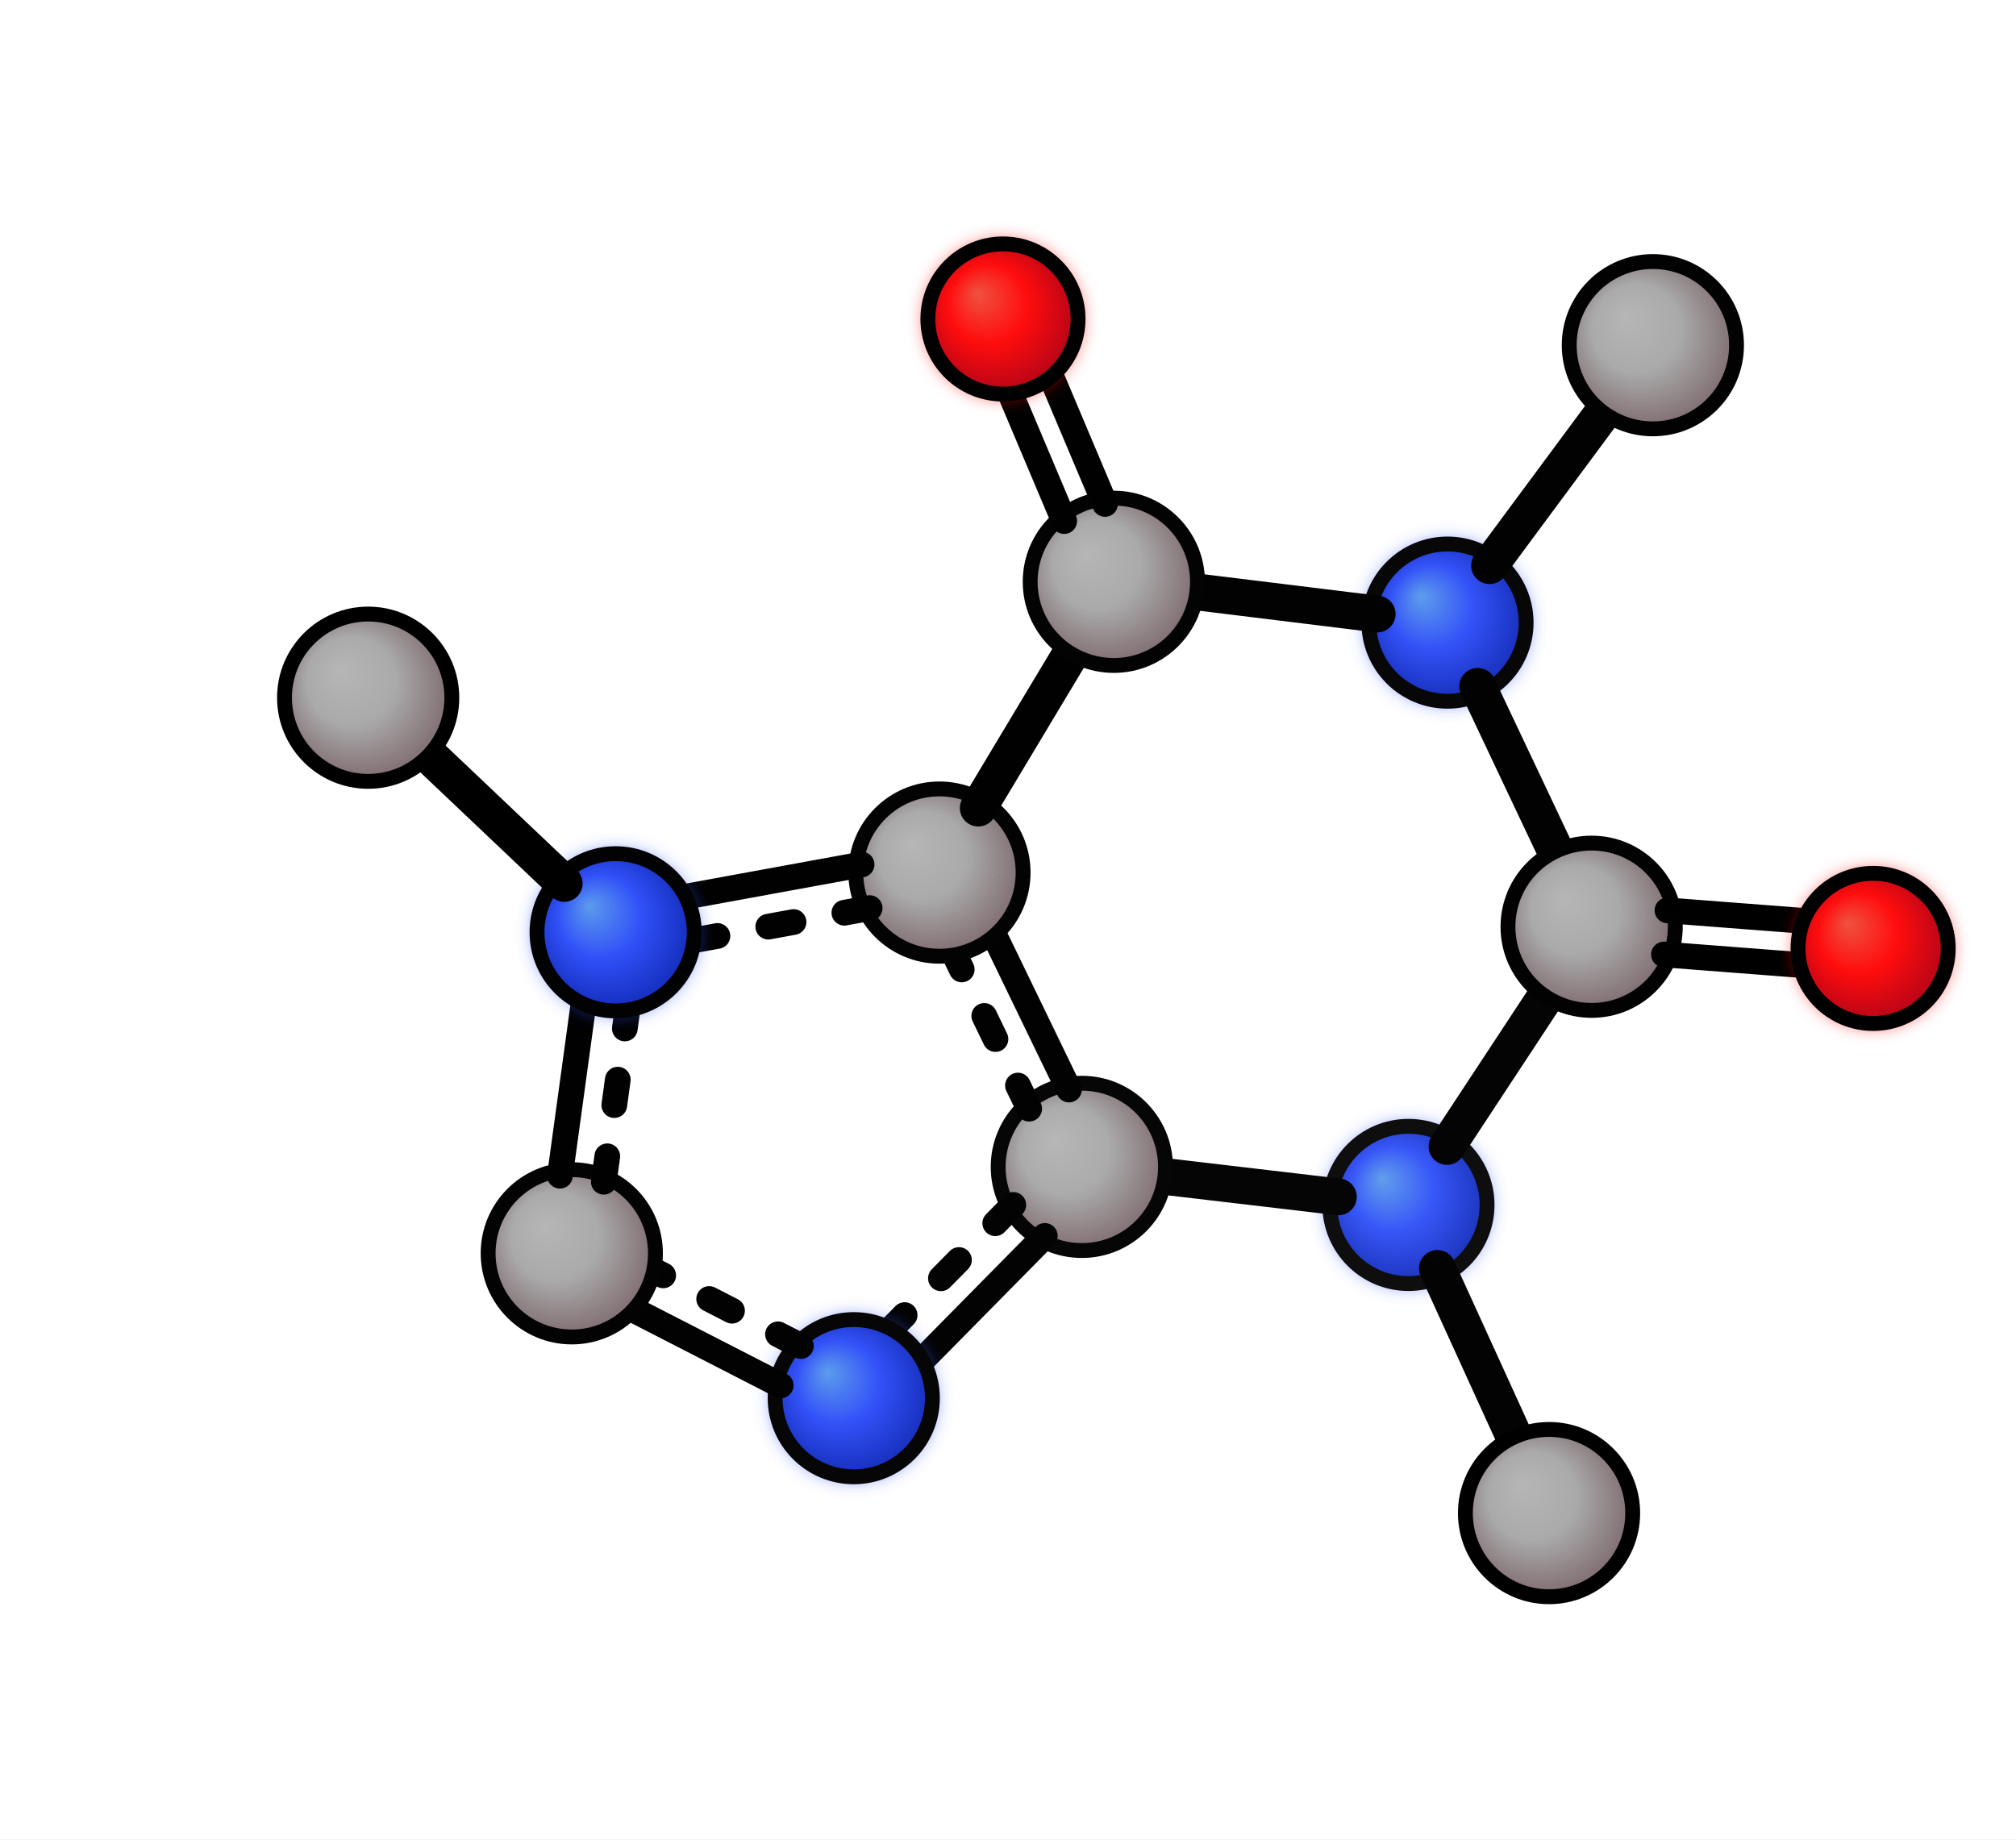
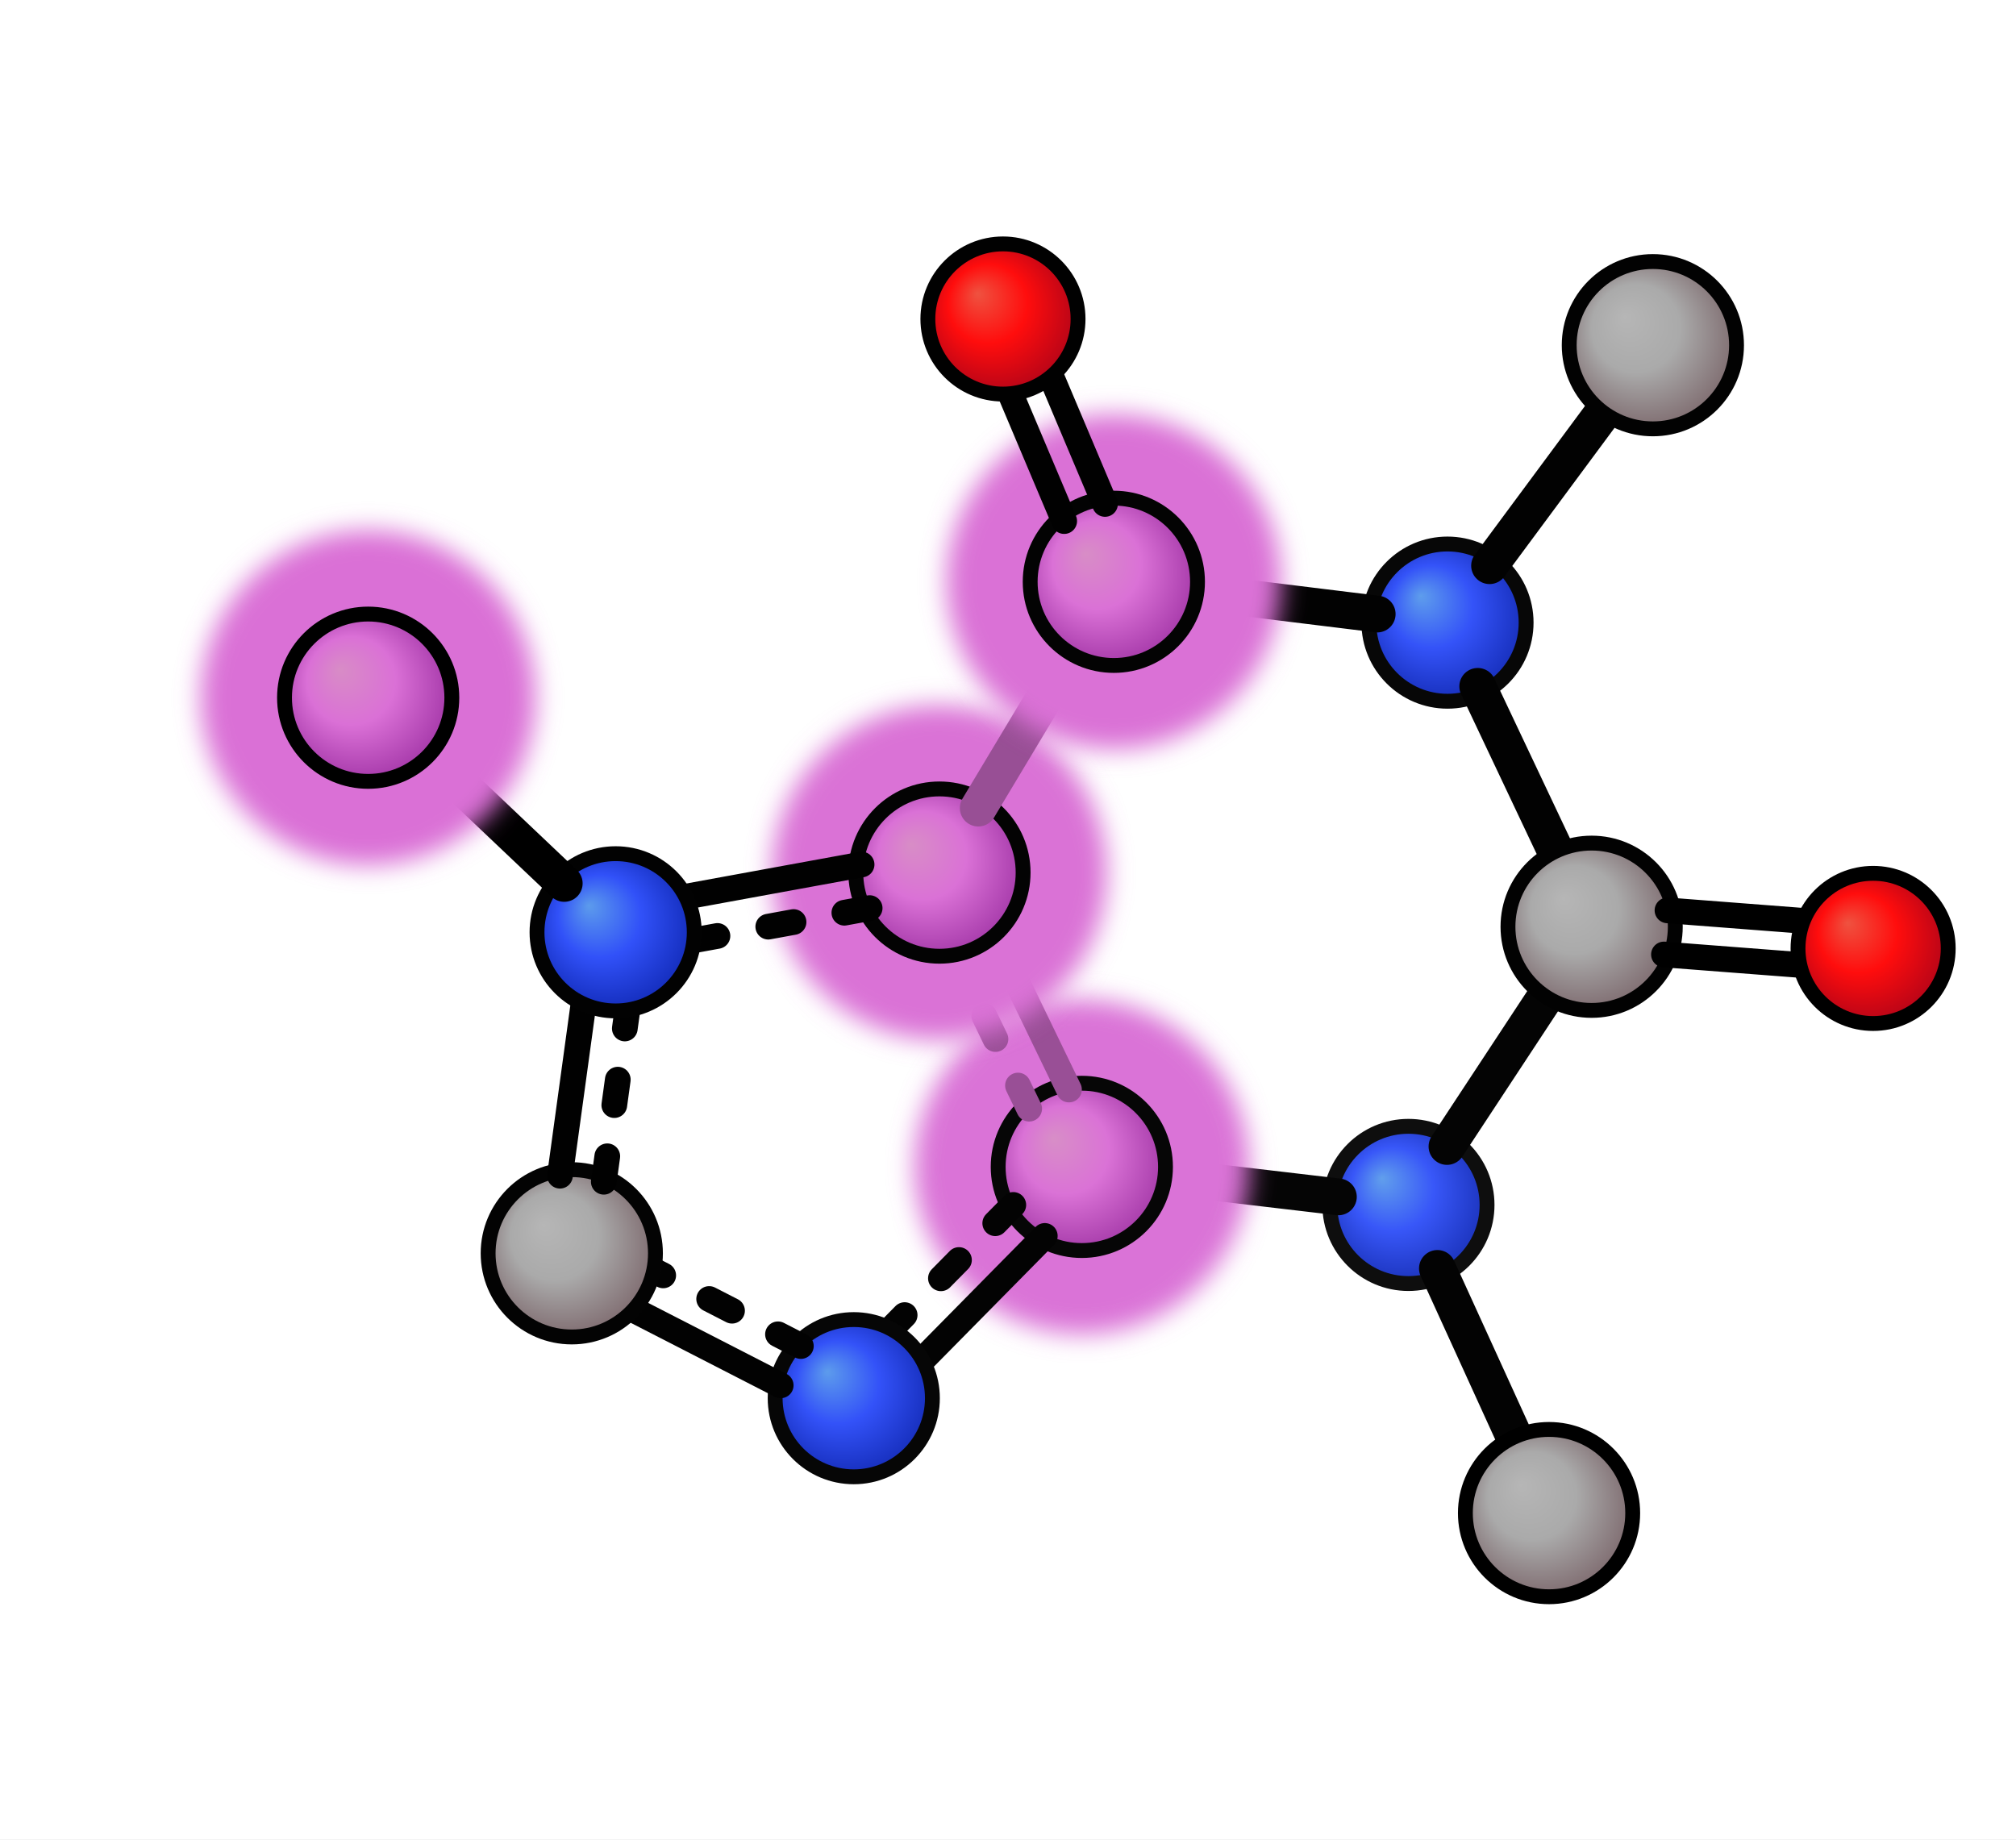
<svg xmlns="http://www.w3.org/2000/svg" viewBox="0 0 800 730" width="800" height="730">
  <rect width="100%" height="100%" fill="#ffffff" />
  <defs>
-     <filter id="x0glow" x="-100%" y="-100%" width="300%" height="300%">
-       <feGaussianBlur stdDeviation="4.00" />
+     <filter id="x0glow0" x="-100%" y="-100%" width="300%" height="300%">
+       <feGaussianBlur stdDeviation="5.00" />
    </filter>
  </defs>
  <defs>
    <radialGradient id="x0g0" cx=".5" cy=".5" fx=".33" fy=".33" r=".66">
-       <stop offset="0%" stop-color="#b6b6b6" />
-       <stop offset="40%" stop-color="#aaaaaa" />
-       <stop offset="100%" stop-color="#6c5056" />
+       <stop offset="0%" stop-color="#d88dc6" />
+       <stop offset="40%" stop-color="#da71d6" />
+       <stop offset="100%" stop-color="#8e2196" />
    </radialGradient>
    <radialGradient id="x0g1" cx=".5" cy=".5" fx=".33" fy=".33" r=".66">
-       <stop offset="0%" stop-color="#b6b6b6" />
-       <stop offset="40%" stop-color="#aaaaaa" />
-       <stop offset="100%" stop-color="#6b4f55" />
+       <stop offset="0%" stop-color="#d88cc6" />
+       <stop offset="40%" stop-color="#da70d6" />
+       <stop offset="100%" stop-color="#8d1f95" />
    </radialGradient>
    <radialGradient id="x0g2" cx=".5" cy=".5" fx=".33" fy=".33" r=".66">
-       <stop offset="0%" stop-color="#b7b7b7" />
-       <stop offset="40%" stop-color="#ababab" />
-       <stop offset="100%" stop-color="#6d5258" />
+       <stop offset="0%" stop-color="#d88ec7" />
+       <stop offset="40%" stop-color="#da72d6" />
+       <stop offset="100%" stop-color="#8f2396" />
    </radialGradient>
    <radialGradient id="x0g3" cx=".5" cy=".5" fx=".33" fy=".33" r=".66">
      <stop offset="0%" stop-color="#b6b6b6" />
      <stop offset="40%" stop-color="#aaaaaa" />
      <stop offset="100%" stop-color="#6b4f55" />
    </radialGradient>
    <radialGradient id="x0g4" cx=".5" cy=".5" fx=".33" fy=".33" r=".66">
      <stop offset="0%" stop-color="#b6b6b6" />
      <stop offset="40%" stop-color="#aaaaaa" />
      <stop offset="100%" stop-color="#6c5056" />
    </radialGradient>
    <radialGradient id="x0g5" cx=".5" cy=".5" fx=".33" fy=".33" r=".66">
      <stop offset="0%" stop-color="#b6b6b6" />
      <stop offset="40%" stop-color="#aaaaaa" />
      <stop offset="100%" stop-color="#6b5056" />
    </radialGradient>
    <radialGradient id="x0g6" cx=".5" cy=".5" fx=".33" fy=".33" r=".66">
-       <stop offset="0%" stop-color="#b6b6b6" />
-       <stop offset="40%" stop-color="#aaaaaa" />
-       <stop offset="100%" stop-color="#6c5056" />
+       <stop offset="0%" stop-color="#d88dc6" />
+       <stop offset="40%" stop-color="#da71d6" />
+       <stop offset="100%" stop-color="#8e2095" />
    </radialGradient>
    <radialGradient id="x0g7" cx=".5" cy=".5" fx=".33" fy=".33" r=".66">
      <stop offset="0%" stop-color="#b6b6b6" />
      <stop offset="40%" stop-color="#aaaaaa" />
      <stop offset="100%" stop-color="#6b5055" />
    </radialGradient>
    <radialGradient id="x0g8" cx=".5" cy=".5" fx=".33" fy=".33" r=".66">
      <stop offset="0%" stop-color="#619fec" />
      <stop offset="40%" stop-color="#3857f8" />
      <stop offset="100%" stop-color="#0e23a1" />
    </radialGradient>
    <radialGradient id="x0g9" cx=".5" cy=".5" fx=".33" fy=".33" r=".66">
      <stop offset="0%" stop-color="#5c9bec" />
      <stop offset="40%" stop-color="#3151f8" />
      <stop offset="100%" stop-color="#051b9e" />
    </radialGradient>
    <radialGradient id="x0g10" cx=".5" cy=".5" fx=".33" fy=".33" r=".66">
      <stop offset="0%" stop-color="#5d9cec" />
      <stop offset="40%" stop-color="#3352f8" />
      <stop offset="100%" stop-color="#081d9f" />
    </radialGradient>
    <radialGradient id="x0g11" cx=".5" cy=".5" fx=".33" fy=".33" r=".66">
      <stop offset="0%" stop-color="#5e9dec" />
      <stop offset="40%" stop-color="#3453f8" />
      <stop offset="100%" stop-color="#091e9f" />
    </radialGradient>
    <radialGradient id="x0g12" cx=".5" cy=".5" fx=".33" fy=".33" r=".66">
      <stop offset="0%" stop-color="#ef5240" />
      <stop offset="40%" stop-color="#ff0d0d" />
      <stop offset="100%" stop-color="#93001d" />
    </radialGradient>
    <radialGradient id="x0g13" cx=".5" cy=".5" fx=".33" fy=".33" r=".66">
      <stop offset="0%" stop-color="#ef5240" />
      <stop offset="40%" stop-color="#ff0d0d" />
      <stop offset="100%" stop-color="#93001d" />
    </radialGradient>
  </defs>
-   <circle cx="558.9" cy="478.2" r="31.2" fill="#3b5af8" filter="url(#x0glow)" />
  <circle cx="558.9" cy="478.2" r="31.2" fill="url(#x0g8)" stroke="#0e0e0e" stroke-width="5.9" />
  <line x1="531.1" y1="475.0" x2="458.8" y2="466.5" stroke="#050505" stroke-width="14.6" stroke-linecap="round" />
  <line x1="574.2" y1="455.0" x2="615.4" y2="392.4" stroke="#040404" stroke-width="14.6" stroke-linecap="round" />
  <line x1="570.4" y1="503.4" x2="602.5" y2="573.8" stroke="#030303" stroke-width="14.6" stroke-linecap="round" />
-   <circle cx="574.4" cy="247.1" r="31.2" fill="#3655f8" filter="url(#x0glow)" />
  <circle cx="574.4" cy="247.1" r="31.2" fill="url(#x0g11)" stroke="#070707" stroke-width="5.9" />
  <line x1="546.5" y1="243.7" x2="471.6" y2="234.5" stroke="#020202" stroke-width="14.6" stroke-linecap="round" />
  <line x1="586.4" y1="272.4" x2="618.8" y2="340.9" stroke="#020202" stroke-width="14.6" stroke-linecap="round" />
  <line x1="591.1" y1="224.5" x2="638.2" y2="160.9" stroke="#020202" stroke-width="14.6" stroke-linecap="round" />
+   <circle cx="429.3" cy="463.1" r="66.4" fill="#da73d7" filter="url(#x0glow0)" />
  <circle cx="429.3" cy="463.1" r="33.2" fill="url(#x0g2)" stroke="#060606" stroke-width="5.9" />
  <line x1="414.6" y1="490.5" x2="364.8" y2="541.0" stroke="#030303" stroke-width="10.2" stroke-linecap="round" />
  <line x1="402.1" y1="478.2" x2="352.3" y2="528.7" stroke="#030303" stroke-width="10.2" stroke-linecap="round" stroke-dasharray="10.2,20.5" />
-   <line x1="408.4" y1="440.0" x2="377.9" y2="377.0" stroke="#020202" stroke-width="10.2" stroke-linecap="round" stroke-dasharray="10.2,20.5" />
-   <line x1="424.2" y1="432.4" x2="393.7" y2="369.4" stroke="#020202" stroke-width="10.2" stroke-linecap="round" />
-   <circle cx="338.8" cy="554.9" r="31.2" fill="#3454f8" filter="url(#x0glow)" />
+   <line x1="408.4" y1="440.0" x2="377.9" y2="377.0" stroke="#994f96" stroke-width="10.2" stroke-linecap="round" stroke-dasharray="10.2,20.5" />
+   <line x1="424.2" y1="432.4" x2="393.7" y2="369.4" stroke="#994f96" stroke-width="10.2" stroke-linecap="round" />
  <circle cx="338.8" cy="554.9" r="31.2" fill="url(#x0g10)" stroke="#060606" stroke-width="5.9" />
  <line x1="309.8" y1="549.8" x2="249.4" y2="518.8" stroke="#020202" stroke-width="10.2" stroke-linecap="round" />
  <line x1="317.8" y1="534.2" x2="257.4" y2="503.2" stroke="#020202" stroke-width="10.2" stroke-linecap="round" stroke-dasharray="10.2,20.5" />
+   <circle cx="372.8" cy="346.3" r="66.4" fill="#da72d6" filter="url(#x0glow0)" />
  <circle cx="372.8" cy="346.3" r="33.2" fill="url(#x0g0)" stroke="#030303" stroke-width="5.9" />
-   <line x1="388.2" y1="320.7" x2="426.7" y2="256.5" stroke="#010101" stroke-width="14.6" stroke-linecap="round" />
+   <line x1="388.2" y1="320.7" x2="426.7" y2="256.5" stroke="#984f95" stroke-width="14.6" stroke-linecap="round" />
  <line x1="345.1" y1="360.4" x2="273.5" y2="373.5" stroke="#010101" stroke-width="10.2" stroke-linecap="round" stroke-dasharray="10.2,20.5" />
  <line x1="341.9" y1="343.1" x2="270.3" y2="356.2" stroke="#010101" stroke-width="10.2" stroke-linecap="round" />
  <circle cx="226.9" cy="497.4" r="33.2" fill="url(#x0g4)" stroke="#030303" stroke-width="5.9" />
  <line x1="222.2" y1="466.6" x2="231.8" y2="396.6" stroke="#010101" stroke-width="10.2" stroke-linecap="round" />
  <line x1="239.6" y1="469.0" x2="249.2" y2="399.0" stroke="#010101" stroke-width="10.2" stroke-linecap="round" stroke-dasharray="10.2,20.5" />
+   <circle cx="442.0" cy="230.9" r="66.4" fill="#da71d6" filter="url(#x0glow0)" />
  <circle cx="442.0" cy="230.9" r="33.2" fill="url(#x0g6)" stroke="#030303" stroke-width="5.9" />
  <line x1="422.3" y1="206.8" x2="400.3" y2="154.7" stroke="#010101" stroke-width="10.2" stroke-linecap="round" />
  <line x1="438.5" y1="200.0" x2="416.5" y2="147.9" stroke="#010101" stroke-width="10.2" stroke-linecap="round" />
-   <circle cx="244.3" cy="370.0" r="31.2" fill="#3151f8" filter="url(#x0glow)" />
  <circle cx="244.3" cy="370.0" r="31.2" fill="url(#x0g9)" stroke="#020202" stroke-width="5.9" />
  <line x1="223.9" y1="350.6" x2="167.8" y2="297.4" stroke="#000000" stroke-width="14.6" stroke-linecap="round" />
  <circle cx="631.6" cy="367.8" r="33.2" fill="url(#x0g5)" stroke="#020202" stroke-width="5.9" />
  <line x1="661.7" y1="361.3" x2="717.5" y2="365.6" stroke="#000000" stroke-width="10.2" stroke-linecap="round" />
  <line x1="660.3" y1="378.8" x2="716.2" y2="383.1" stroke="#000000" stroke-width="10.2" stroke-linecap="round" />
  <circle cx="655.9" cy="137.0" r="33.2" fill="url(#x0g7)" stroke="#020202" stroke-width="5.9" />
-   <circle cx="398.0" cy="126.6" r="29.8" fill="#ff0e0e" filter="url(#x0glow)" />
  <circle cx="398.0" cy="126.6" r="29.8" fill="url(#x0g13)" stroke="#010101" stroke-width="5.9" />
  <circle cx="614.7" cy="600.5" r="33.2" fill="url(#x0g3)" stroke="#000000" stroke-width="5.9" />
+   <circle cx="146.1" cy="276.9" r="66.4" fill="#da70d6" filter="url(#x0glow0)" />
  <circle cx="146.1" cy="276.9" r="33.2" fill="url(#x0g1)" stroke="#000000" stroke-width="5.9" />
-   <circle cx="743.3" cy="376.4" r="29.8" fill="#ff0d0d" filter="url(#x0glow)" />
  <circle cx="743.3" cy="376.4" r="29.8" fill="url(#x0g12)" stroke="#000000" stroke-width="5.9" />
</svg>
